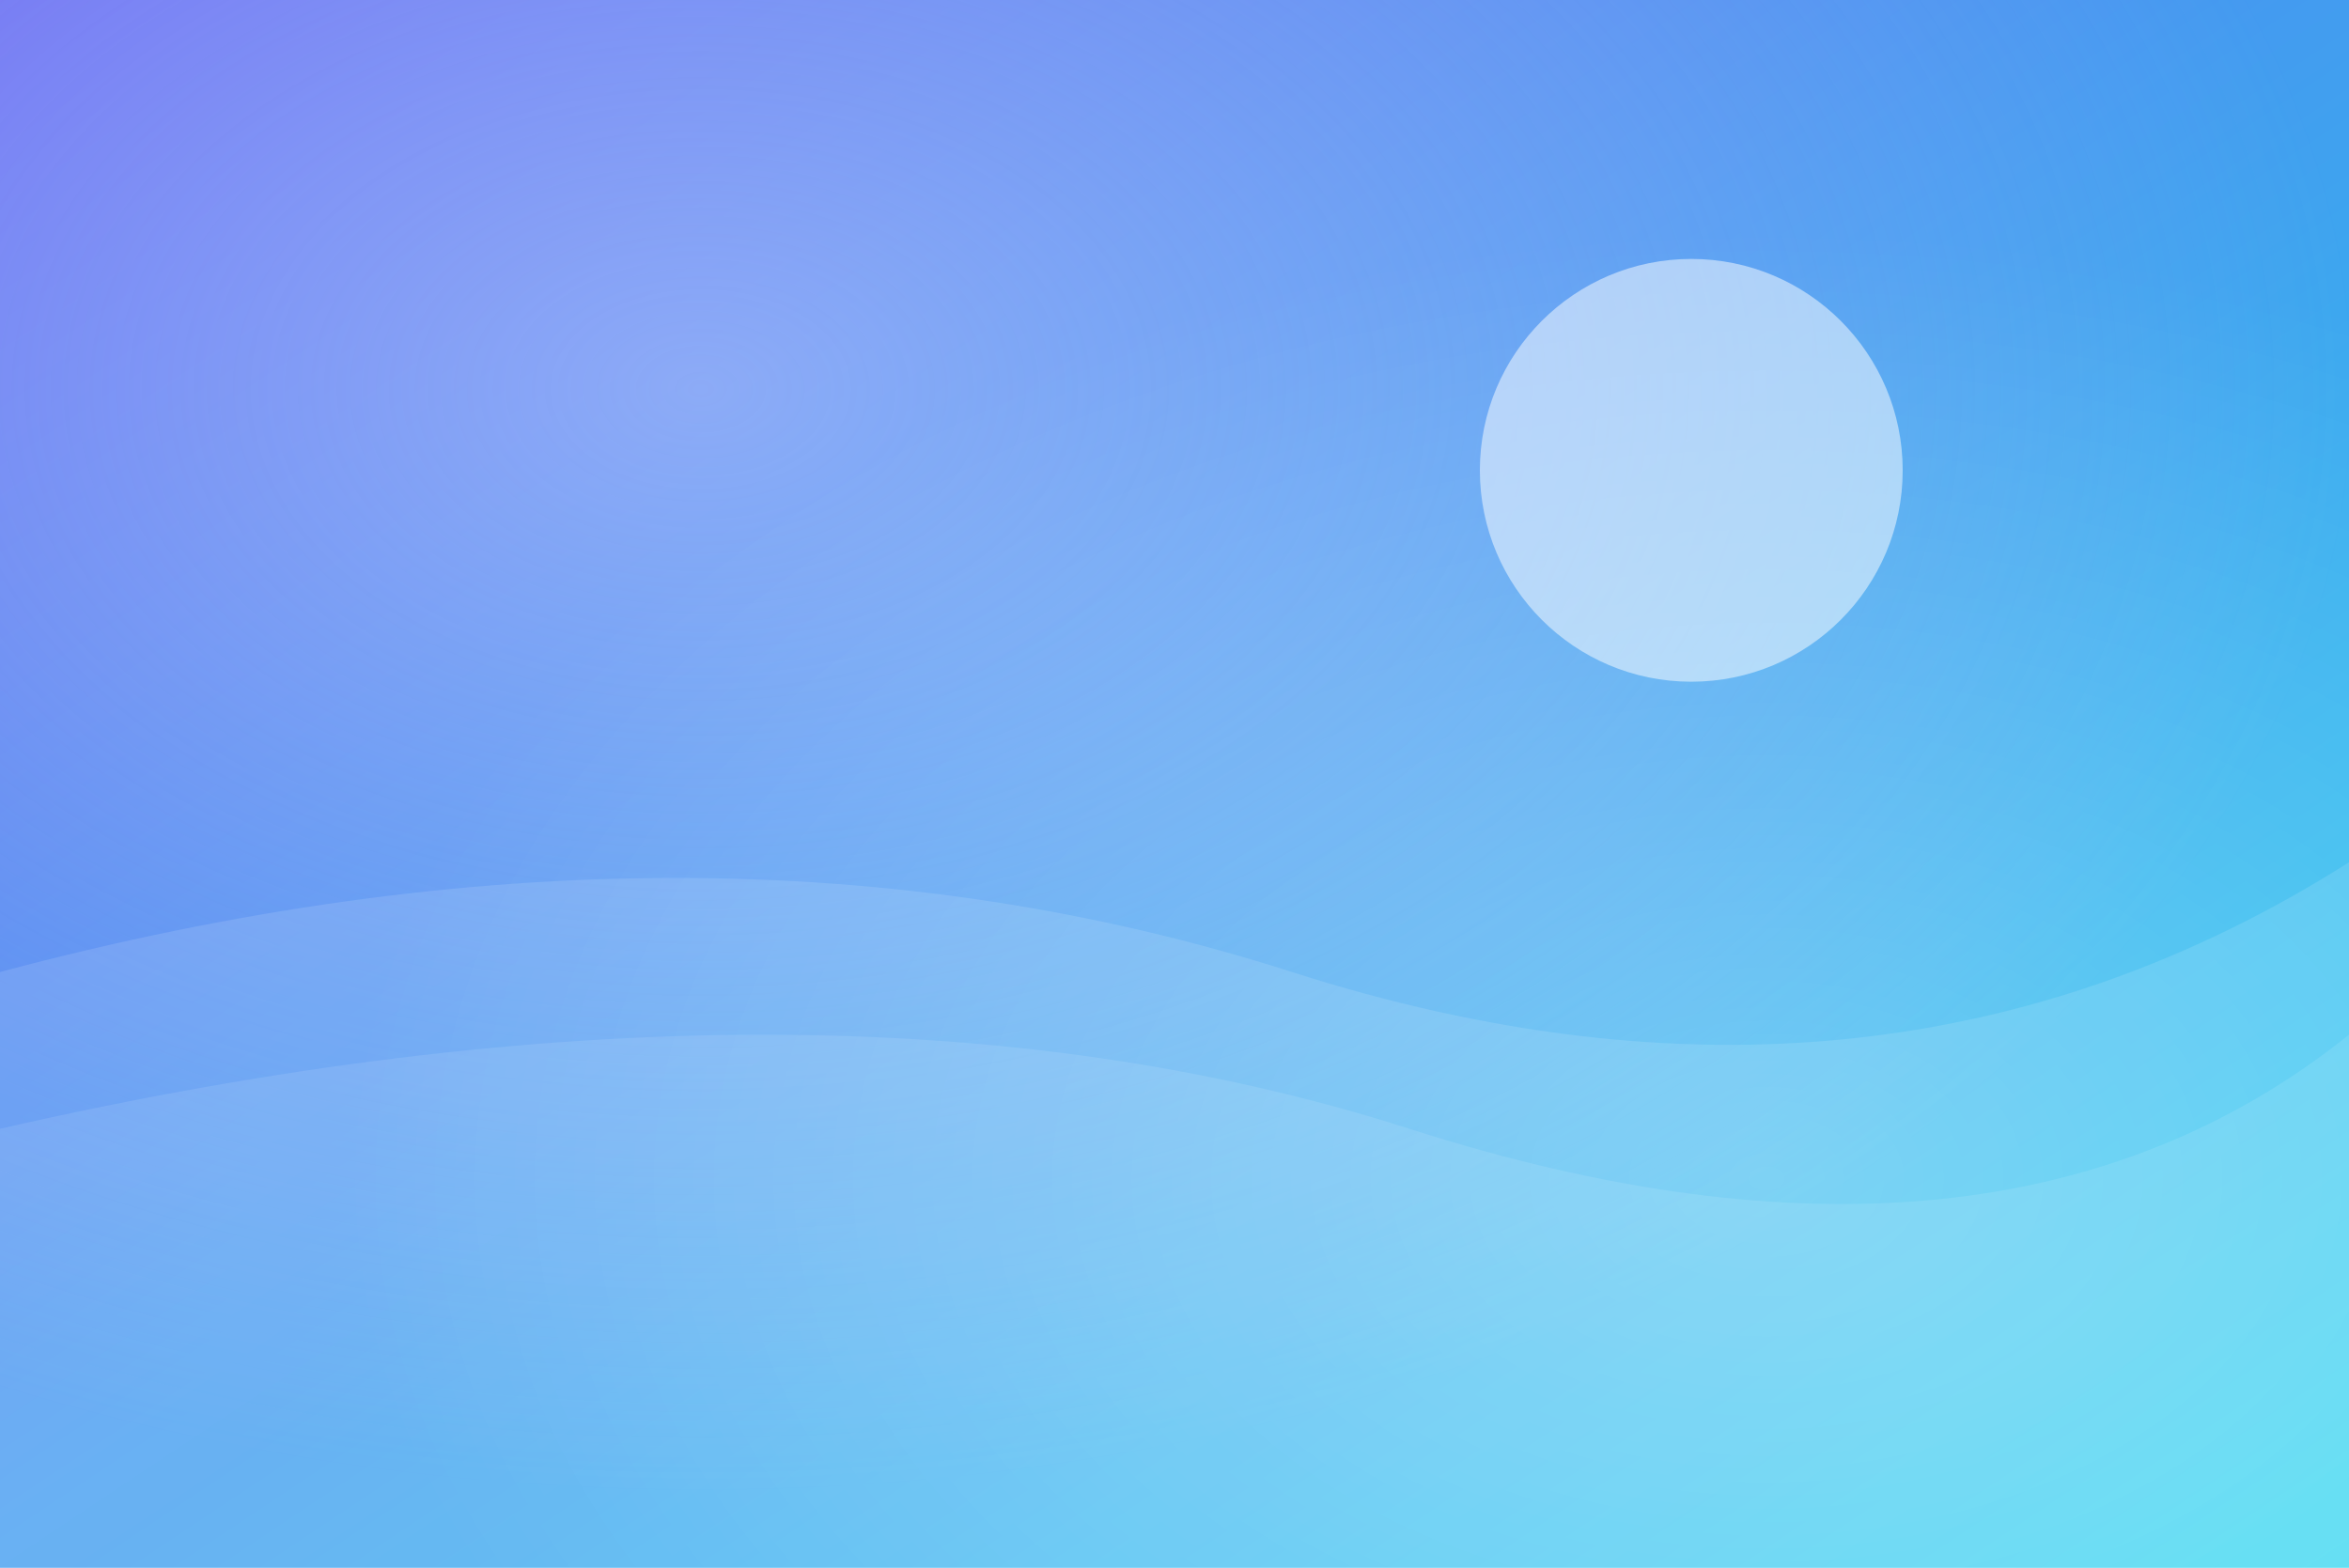
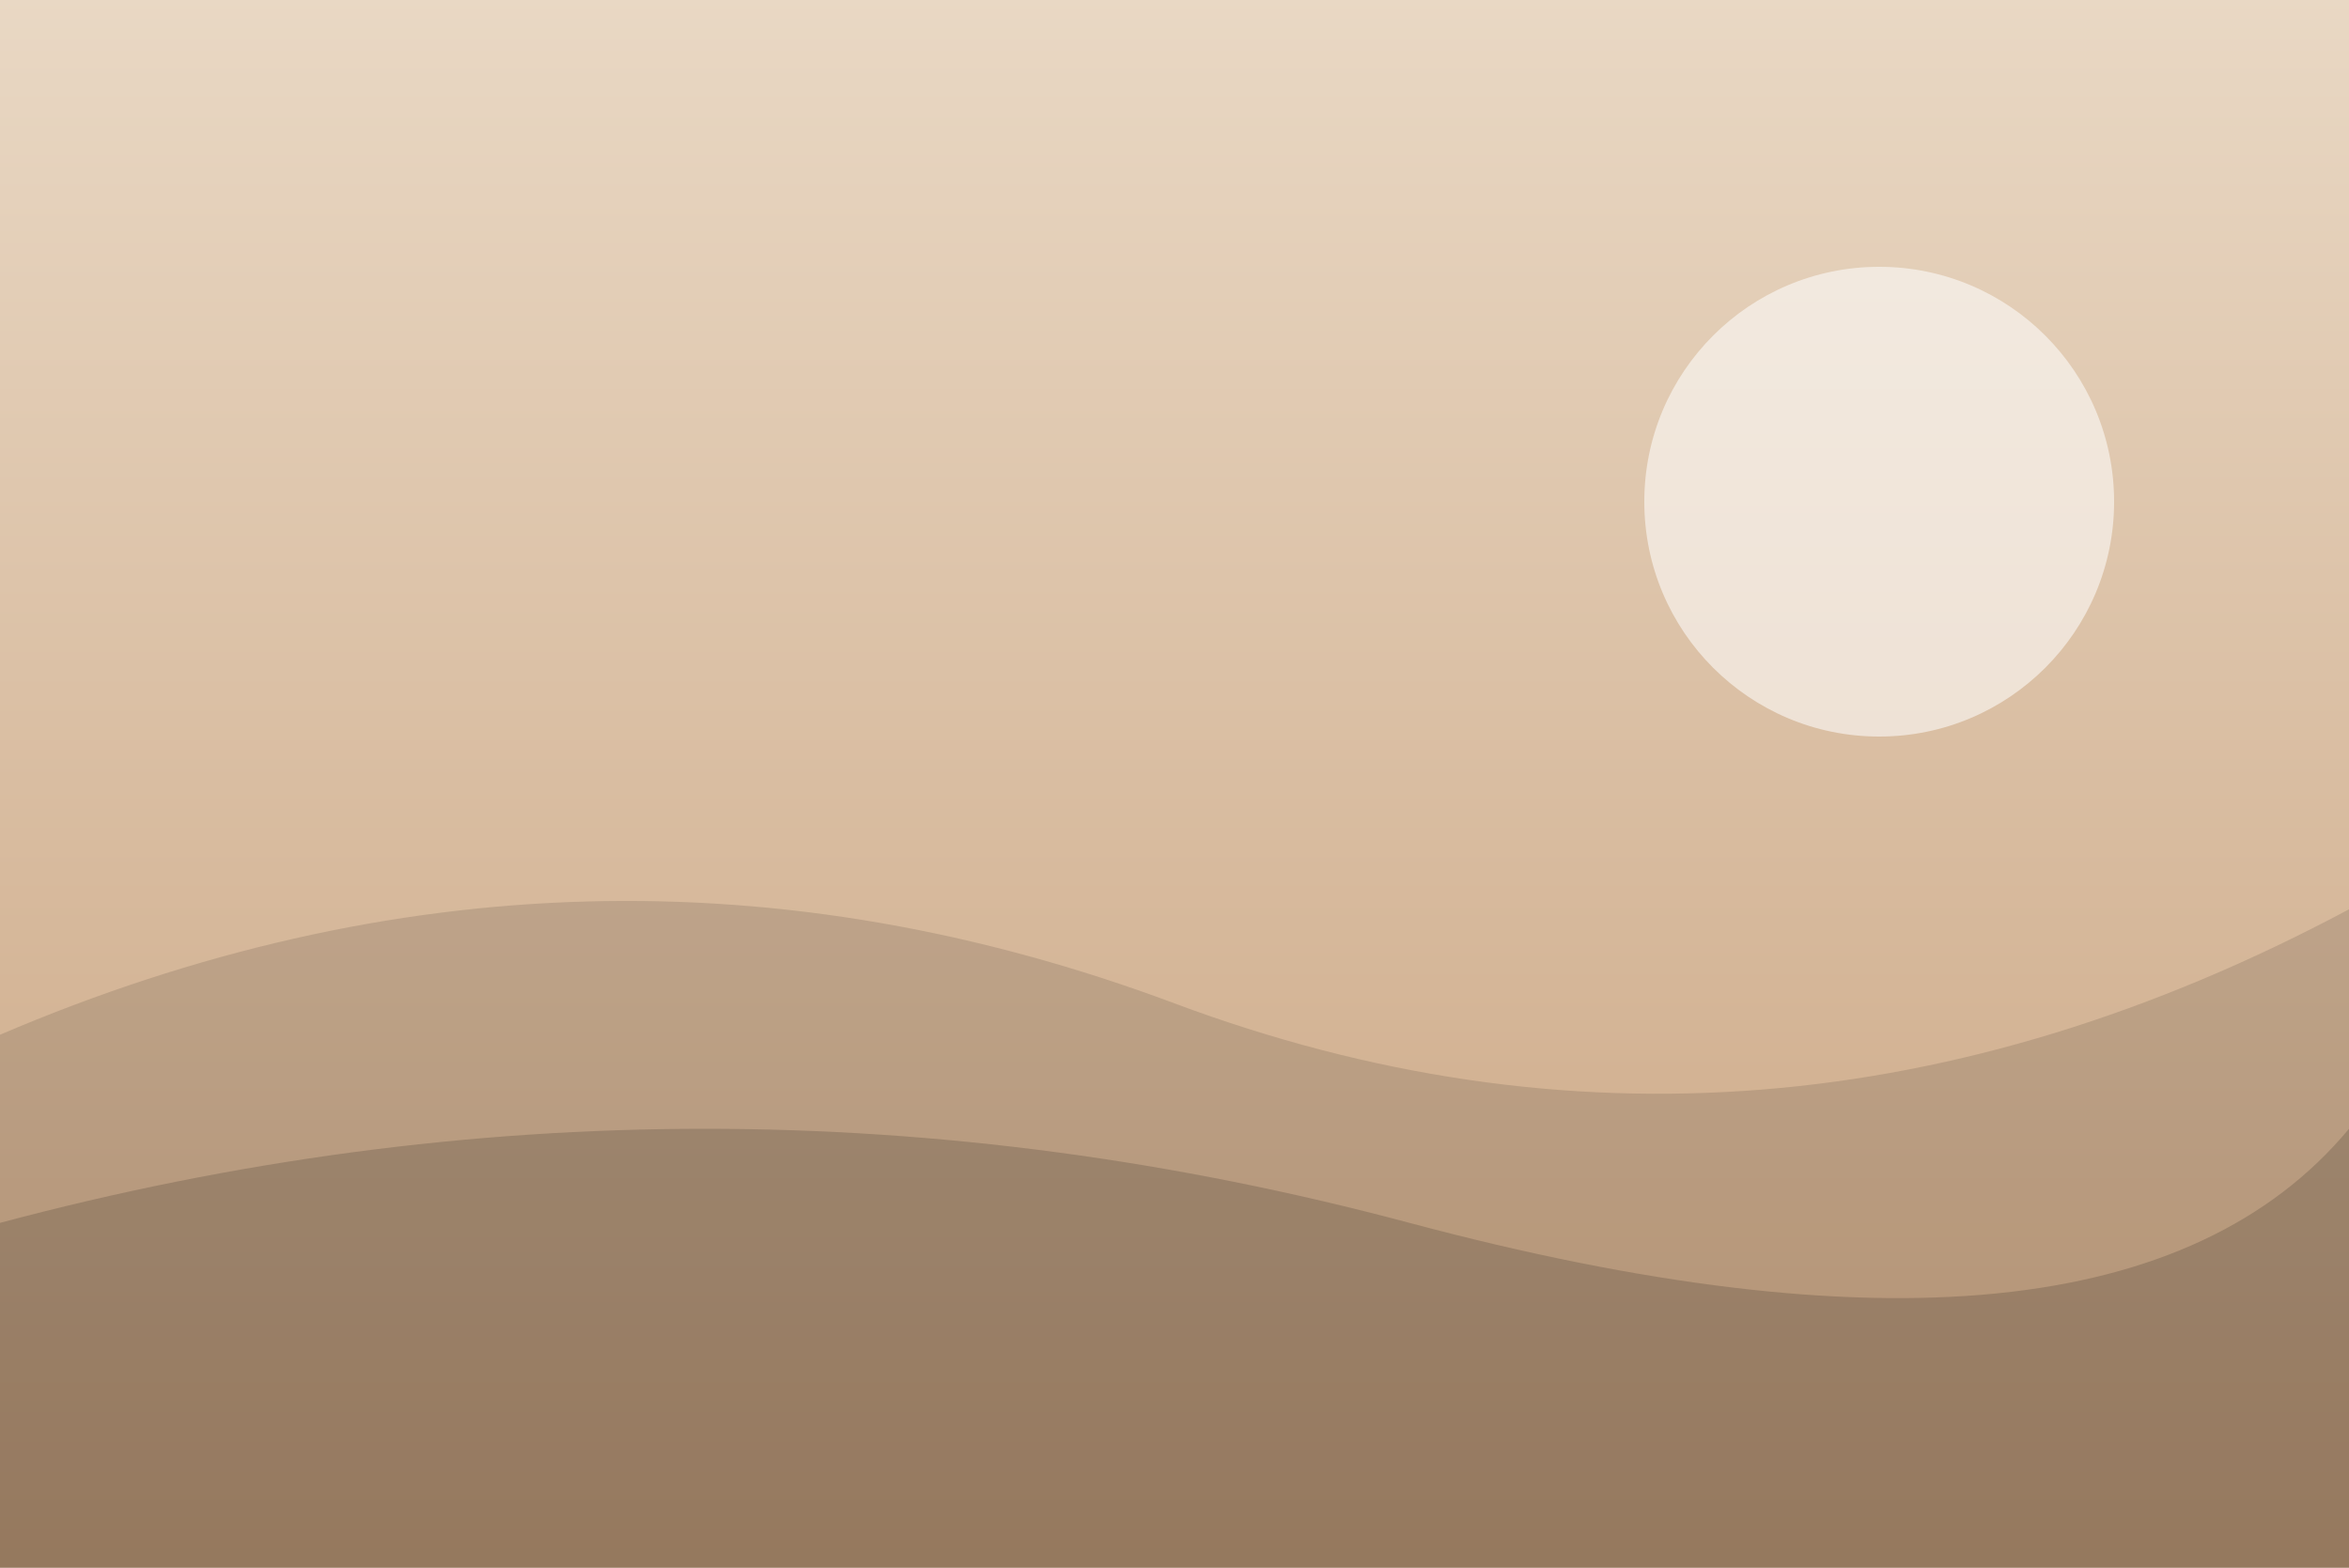
<svg xmlns="http://www.w3.org/2000/svg" width="800" height="534" viewBox="0 0 800 534">
  <defs>
-     <linearGradient id="g" x1="0" y1="0" x2="1" y2="1">
-       <stop offset="0%" stop-color="#6366f1" />
-       <stop offset="100%" stop-color="#22d3ee" />
+     <linearGradient id="g" x1="0" y1="0" x2="0" y2="1">
+       <stop offset="0" stop-color="#e9d8c4" />
+       <stop offset="1" stop-color="#c9a27e" />
    </linearGradient>
-     <radialGradient id="b1" cx="0.3" cy="0.25" r="0.7">
-       <stop offset="0%" stop-color="#c7d2fe" stop-opacity="0.5" />
-       <stop offset="100%" stop-color="#c7d2fe" stop-opacity="0" />
-     </radialGradient>
-     <radialGradient id="b2" cx="0.75" cy="0.75" r="0.6">
-       <stop offset="0%" stop-color="#ffffff" stop-opacity="0.28" />
-       <stop offset="100%" stop-color="#ffffff" stop-opacity="0" />
-     </radialGradient>
  </defs>
  <rect width="800" height="534" fill="url(#g)" />
-   <rect width="800" height="534" fill="url(#b1)" />
-   <rect width="800" height="534" fill="url(#b2)" />
-   <circle cx="576" cy="160.2" r="72" fill="rgba(255,255,255,0.5)" />
-   <path d="M0 331.08 Q 240 267 440 331.08 T 800 293.7 V 534 H0 Z" fill="rgba(255,255,255,0.12)" />
-   <path d="M0 384.48 Q 280 320.4 480 384.48 T 800 352.44 V 534 H0 Z" fill="rgba(255,255,255,0.1)" />
+   <circle cx="640" cy="170.88" r="80" fill="rgba(255,255,255,0.55)" />
+   <path d="M0 352.44 Q200 267 400 341.76 T800 309.72 V534 H0Z" fill="rgba(0,0,0,0.12)" />
+   <path d="M0 416.52 Q240 352.44 480 416.52 T800 384.48 V534 H0Z" fill="rgba(0,0,0,0.16)" />
</svg>
